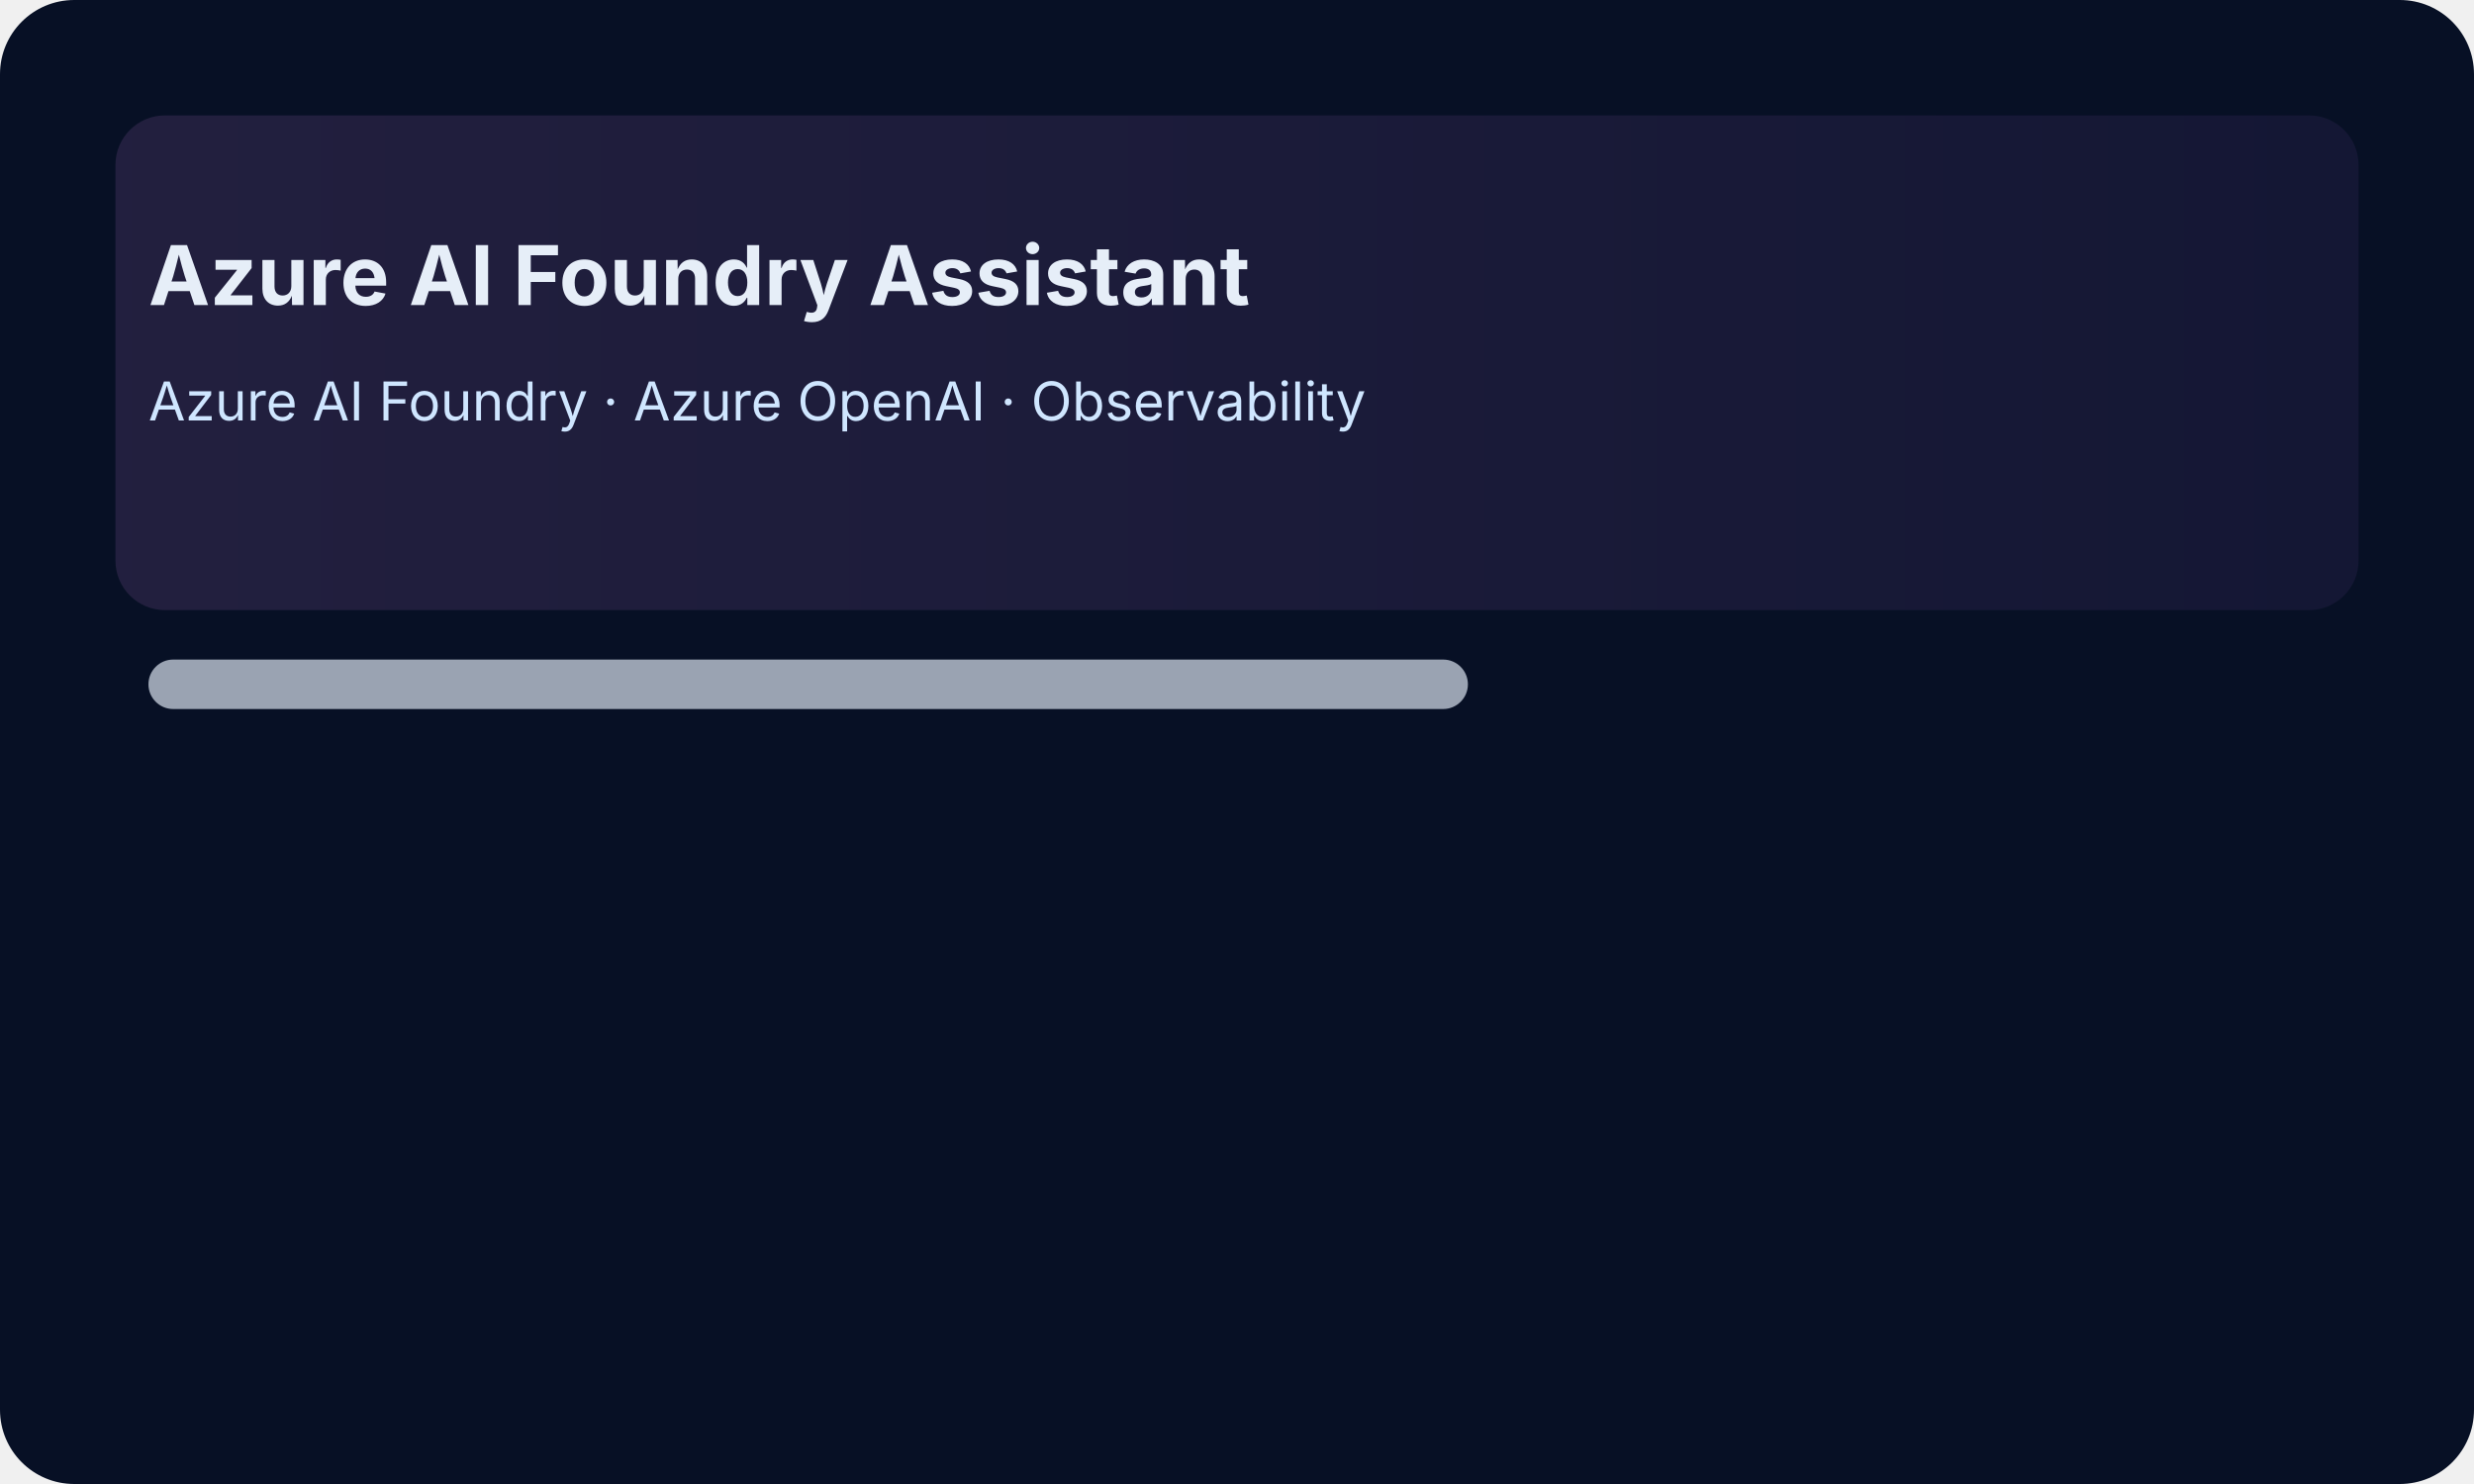
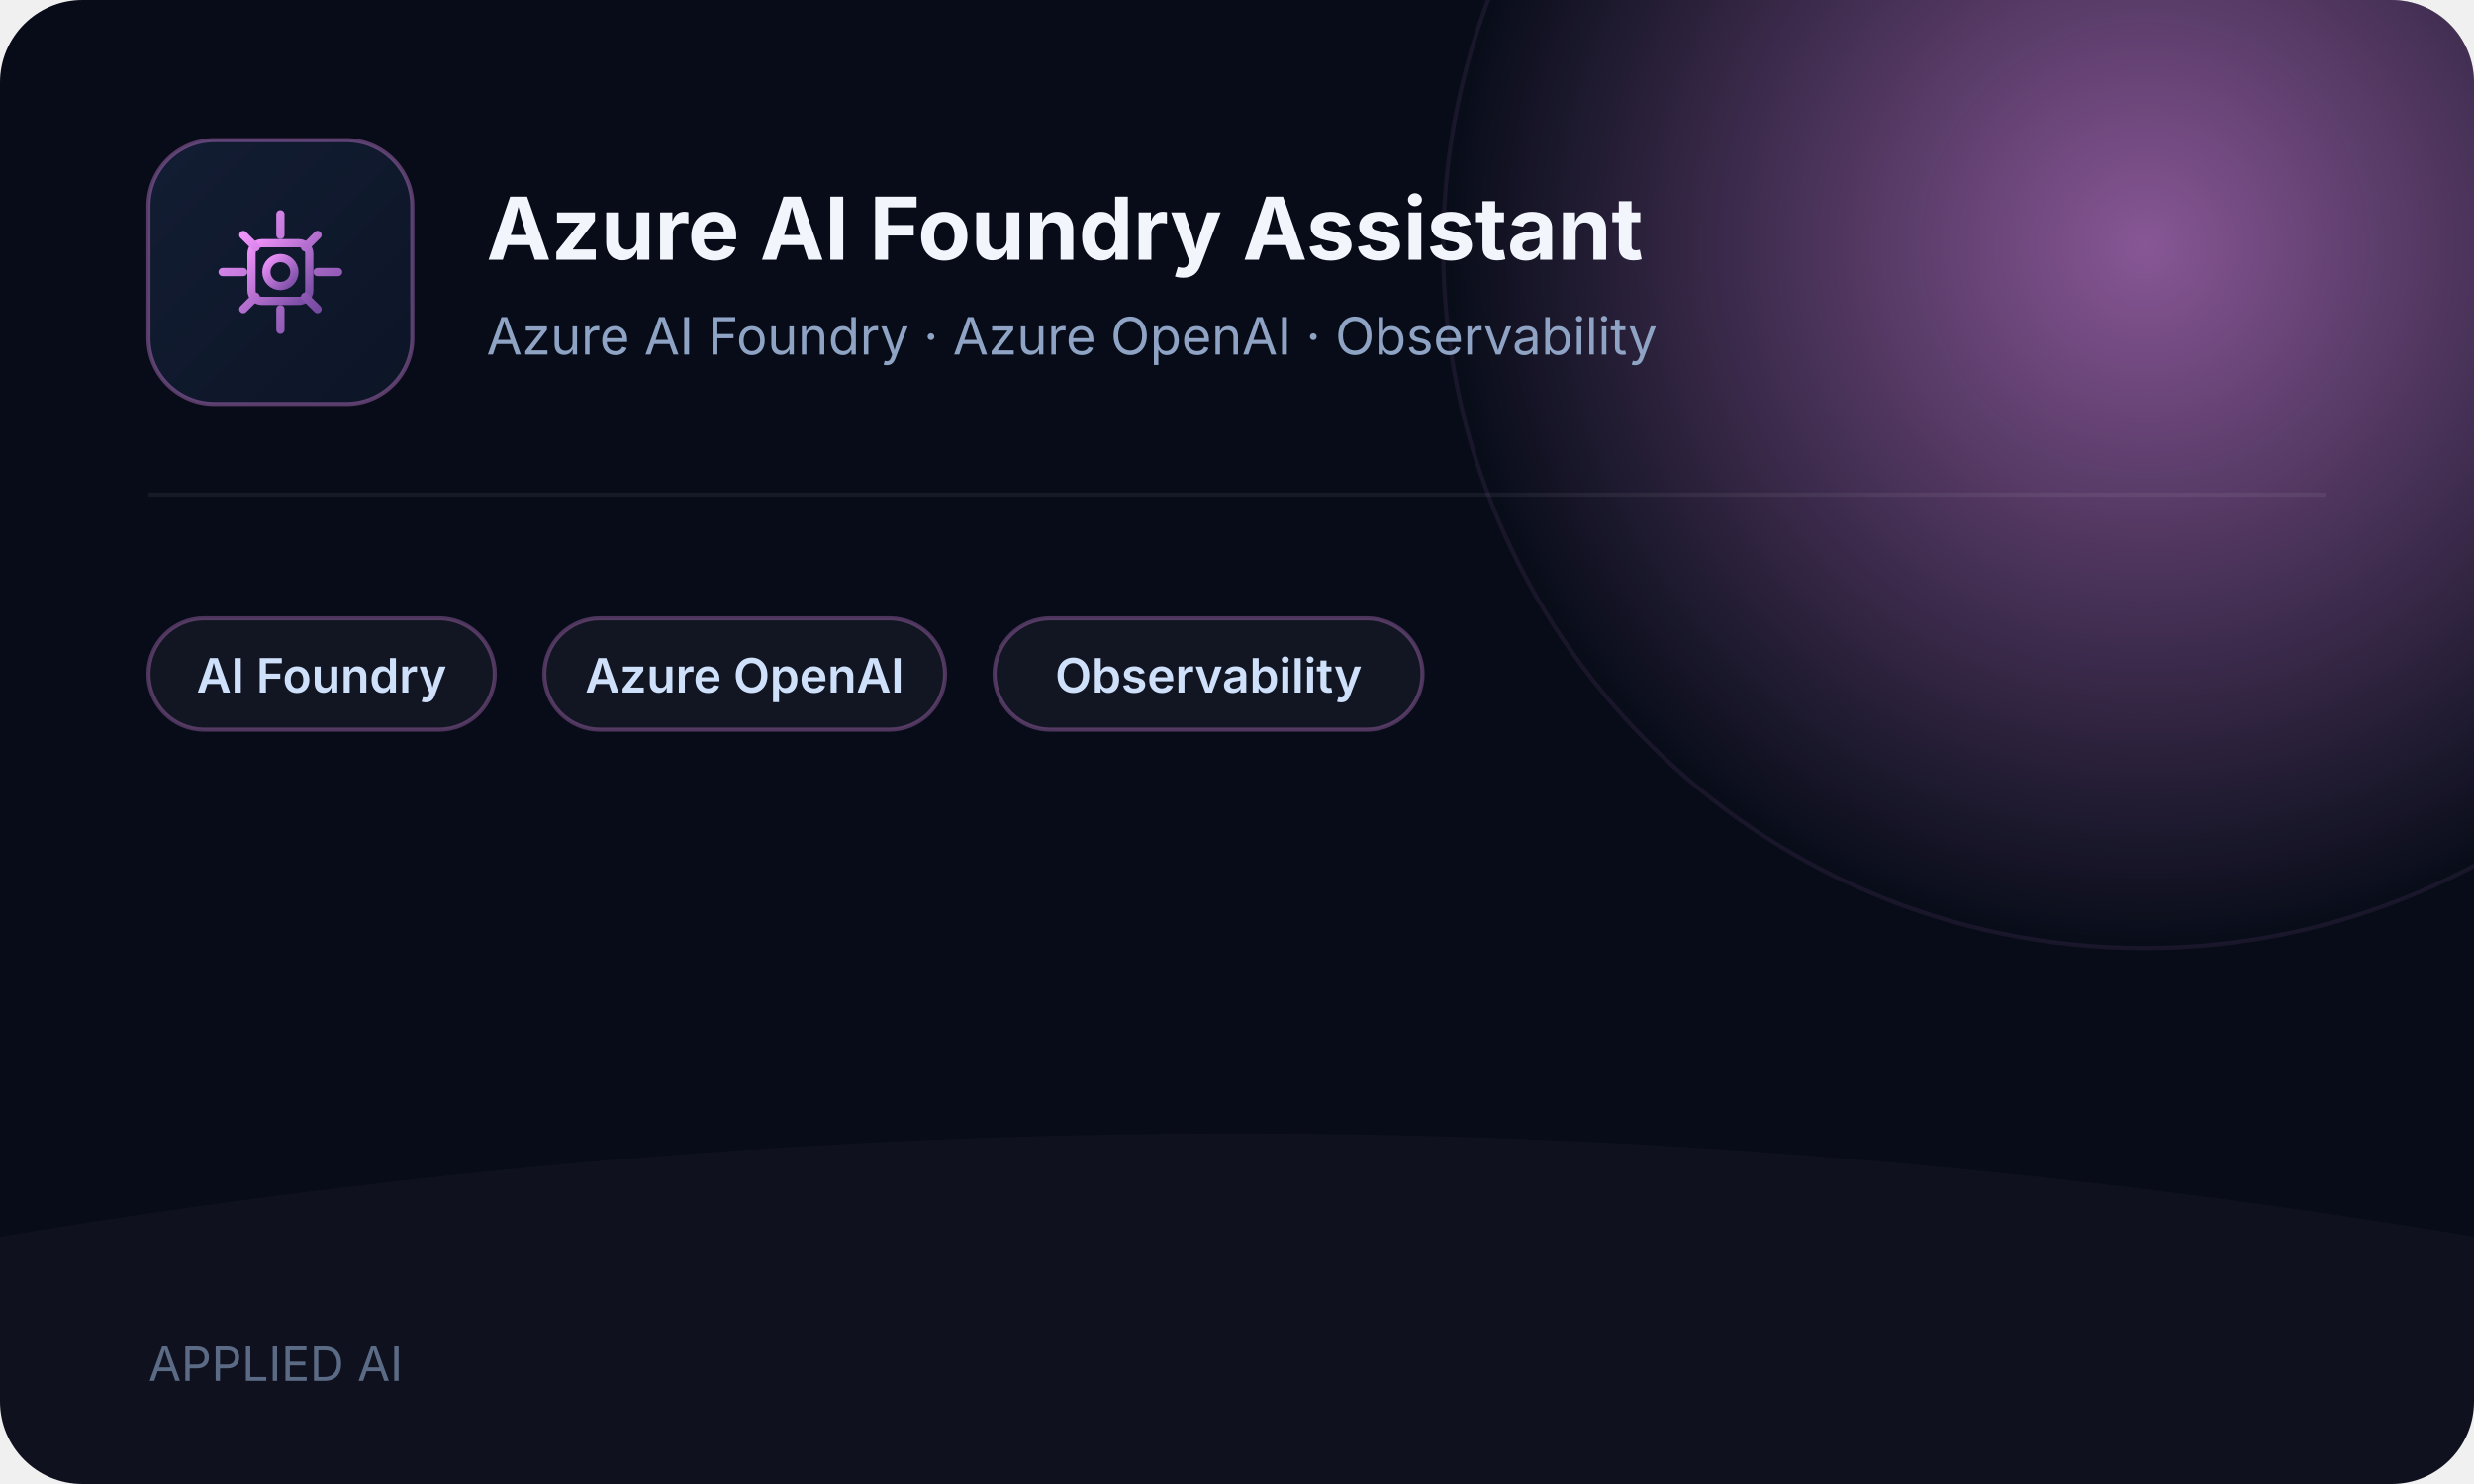
<svg xmlns="http://www.w3.org/2000/svg" viewBox="0 0 600 360">
-   <rect width="600" height="360" rx="18" fill="#071025" />
  <defs>
-     <linearGradient id="g5" x1="0" x2="1">
+     <linearGradient id="g2" x1="0" y1="0" x2="1" y2="1">
      <stop offset="0%" stop-color="#f093fb" />
      <stop offset="100%" stop-color="#764ba2" />
    </linearGradient>
+     <radialGradient id="g2-glow" cx="50%" cy="50%" r="50%">
+       <stop offset="0%" stop-color="#f093fb" stop-opacity="0.55" />
+       <stop offset="100%" stop-color="#f093fb" stop-opacity="0" />
+     </radialGradient>
+     <linearGradient id="g2-line" x1="0" y1="0" x2="1" y2="1">
+       <stop offset="0%" stop-color="#f093fb" />
+       <stop offset="100%" stop-color="#764ba2" />
+     </linearGradient>
+     <pattern id="g2-dots" width="22" height="22" patternUnits="userSpaceOnUse">
+       <circle cx="1.4" cy="1.4" r="1.4" fill="#ffffff" opacity="0.05" />
+     </pattern>
+     <clipPath id="g2-clip">
+       <rect width="600" height="360" rx="20" />
+     </clipPath>
+     <linearGradient id="g2-chip" x1="0" y1="0" x2="1" y2="1">
+       <stop offset="0%" stop-color="#131d33" />
+       <stop offset="100%" stop-color="#0c1526" />
+     </linearGradient>
  </defs>
-   <rect x="28" y="28" width="544" height="120" rx="12" fill="url(#g5)" opacity="0.12" />
-   <g fill="#e6eef8" font-family="Inter,Arial,sans-serif">
-     <text x="36" y="74" font-size="20" font-weight="700">Azure AI Foundry Assistant</text>
-     <text x="36" y="102" font-size="13" fill="#cfe6ff">Azure AI Foundry · Azure OpenAI · Observability</text>
+   <rect width="600" height="360" rx="20" fill="#070c18" />
+   <g clip-path="url(#g2-clip)">
+     <rect width="600" height="360" fill="url(g2-dots)" />
+     <circle cx="520" cy="60" r="170" fill="url(#g2-glow)" />
+     <circle cx="520" cy="60" r="170" fill="none" stroke="#f093fb" stroke-opacity="0.08" stroke-width="1" />
+     <path d="M0 360 L600 360 L600 300 Q300 250 0 300 Z" fill="#f093fb" opacity="0.035" />
  </g>
-   <g transform="translate(36,160)" fill="#9aa3b2">
-     <rect x="0" y="0" width="320" height="12" rx="6" />
+   <rect x="36" y="34" width="64" height="64" rx="16" fill="url(#g2-chip)" stroke="#f093fb" stroke-opacity="0.35" stroke-width="1" />
+   <g transform="translate(52,50)">
+     <g fill="none" stroke="url(#g2-line)" stroke-width="2" stroke-linecap="round" stroke-linejoin="round">
+       <rect x="9" y="9" width="14" height="14" rx="2.5" />
+       <circle cx="16" cy="16" r="3.4" />
+       <path d="M16 2v5M16 25v5M2 16h5M25 16h5" />
+       <path d="M7 7l3 3M25 7l-3 3M7 25l3-3M25 25l-3-3" />
+     </g>
+   </g>
+   <g font-family="Inter,Segoe UI,Arial,sans-serif">
+     <text x="118" y="63" font-size="21" font-weight="700" fill="#f2f6fc">Azure AI Foundry Assistant</text>
+     <text x="118" y="86" font-size="12.5" fill="#8fa3c4">Azure AI Foundry · Azure OpenAI · Observability</text>
+   </g>
+   <line x1="36" y1="120" x2="564" y2="120" stroke="#ffffff" stroke-opacity="0.06" stroke-width="1" />
+   <g font-family="Inter,Segoe UI,Arial,sans-serif" font-size="12" font-weight="600">
+     <rect x="36.0" y="150" width="84.0" height="27" rx="13.5" fill="#ffffff" fill-opacity="0.045" stroke="#f093fb" stroke-opacity="0.30" stroke-width="1" />
+     <text x="78.0" y="168" font-size="11.5" fill="#cfe0fb" text-anchor="middle">AI Foundry</text>
+     <rect x="132.0" y="150" width="97.2" height="27" rx="13.5" fill="#ffffff" fill-opacity="0.045" stroke="#f093fb" stroke-opacity="0.30" stroke-width="1" />
+     <text x="180.6" y="168" font-size="11.5" fill="#cfe0fb" text-anchor="middle">Azure OpenAI</text>
+     <rect x="241.2" y="150" width="103.8" height="27" rx="13.5" fill="#ffffff" fill-opacity="0.045" stroke="#f093fb" stroke-opacity="0.30" stroke-width="1" />
+     <text x="293.1" y="168" font-size="11.5" fill="#cfe0fb" text-anchor="middle">Observability</text>
+   </g>
+   <g font-family="Inter,Segoe UI,Arial,sans-serif">
+     <text x="36" y="335" font-size="11.5" fill="#5b6b85">APPLIED AI</text>
  </g>
</svg>
